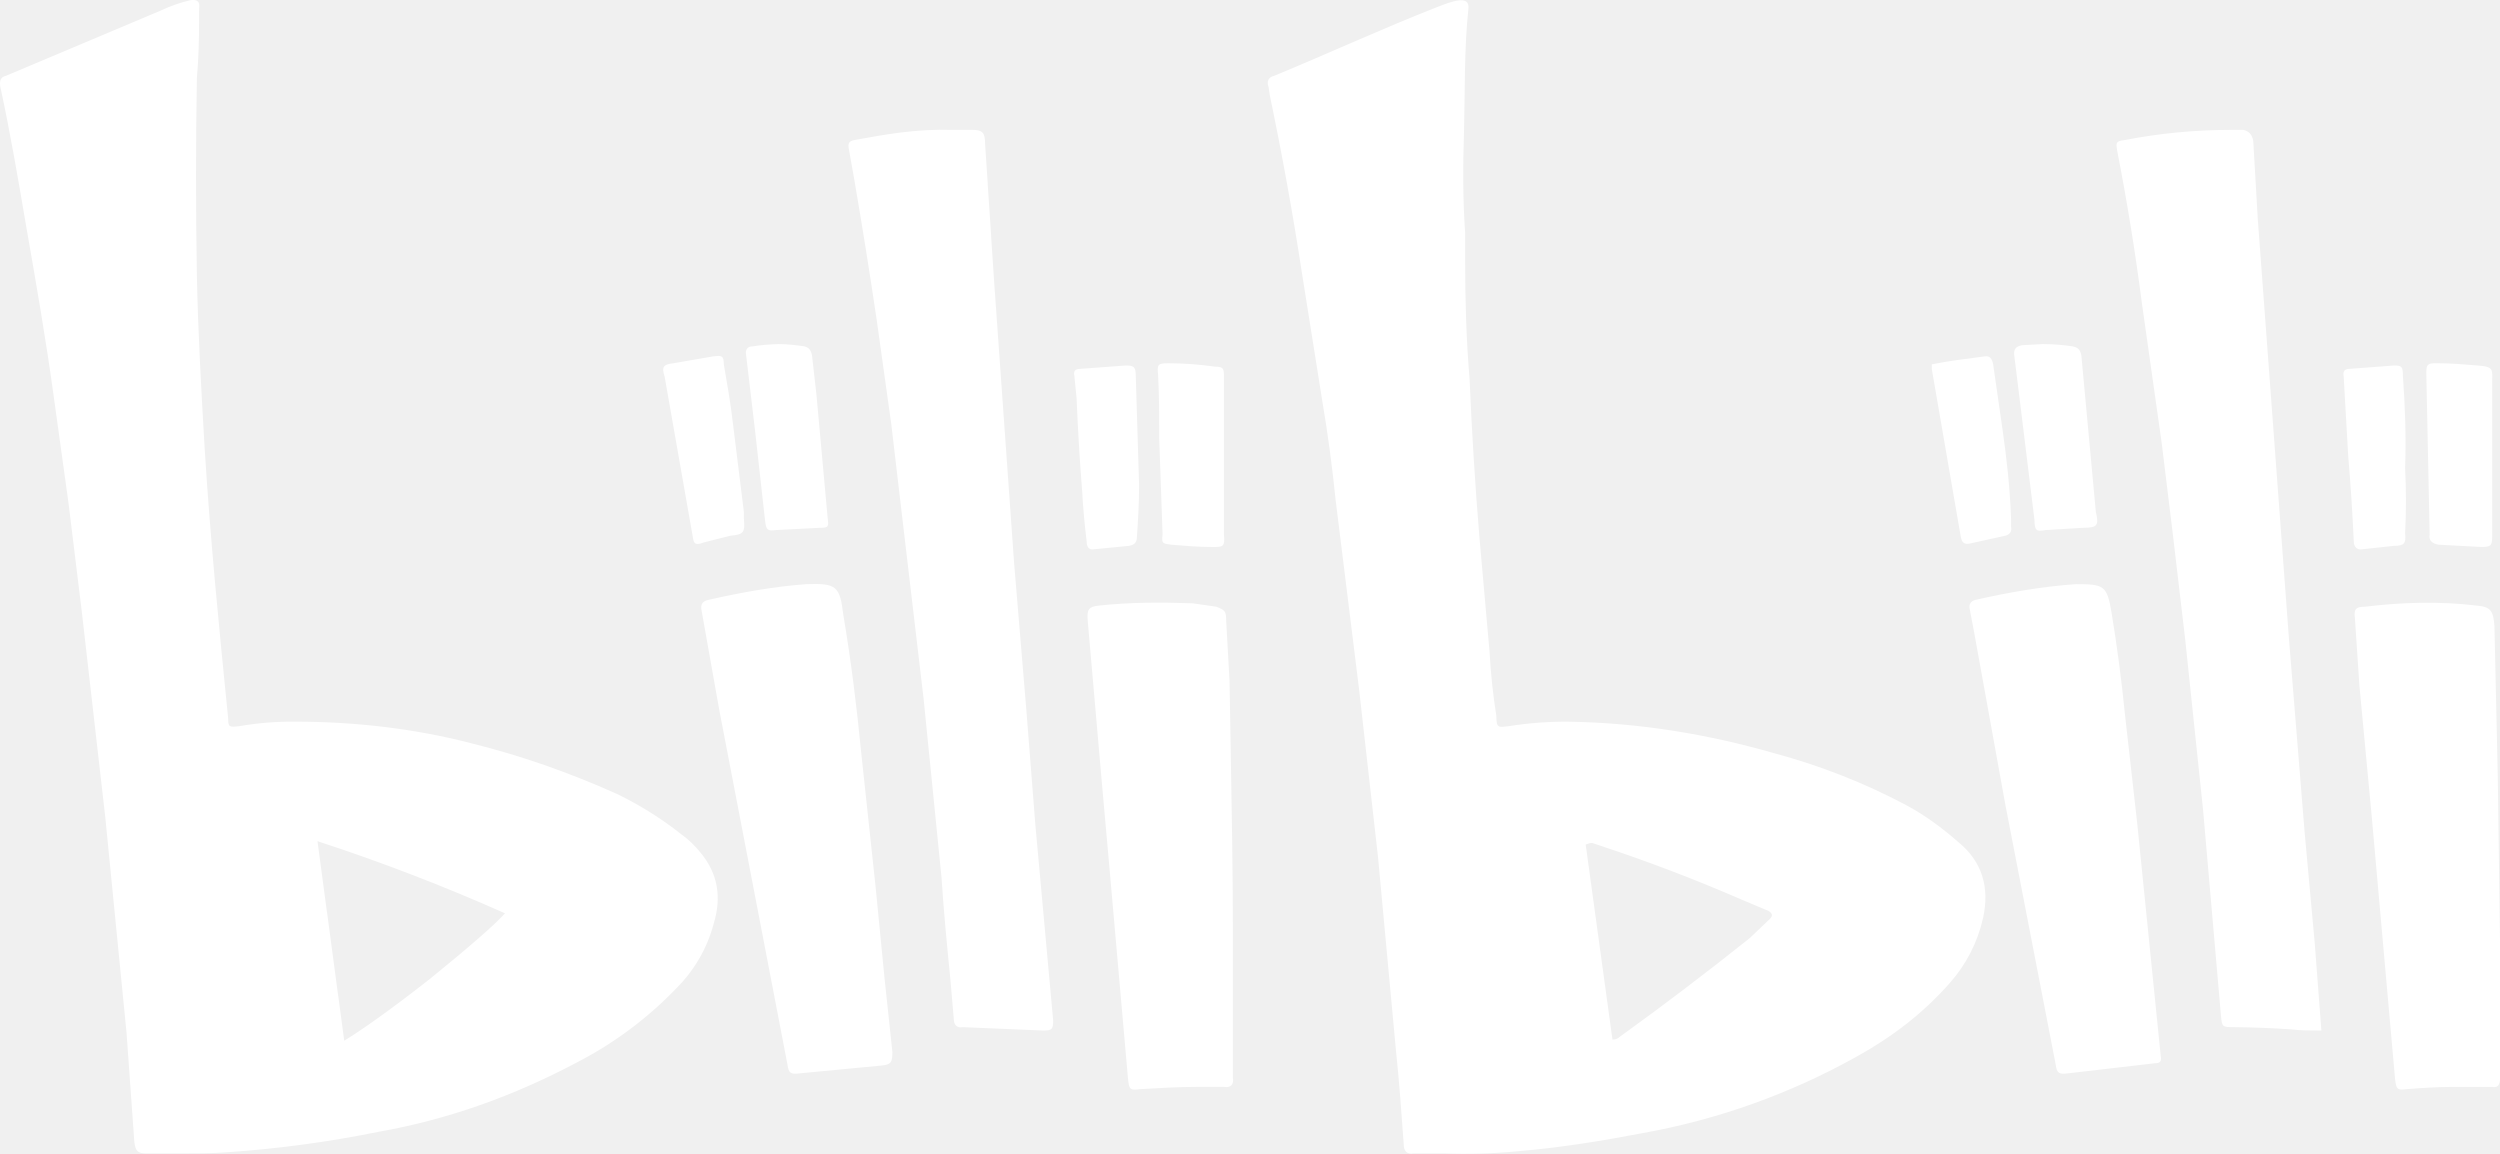
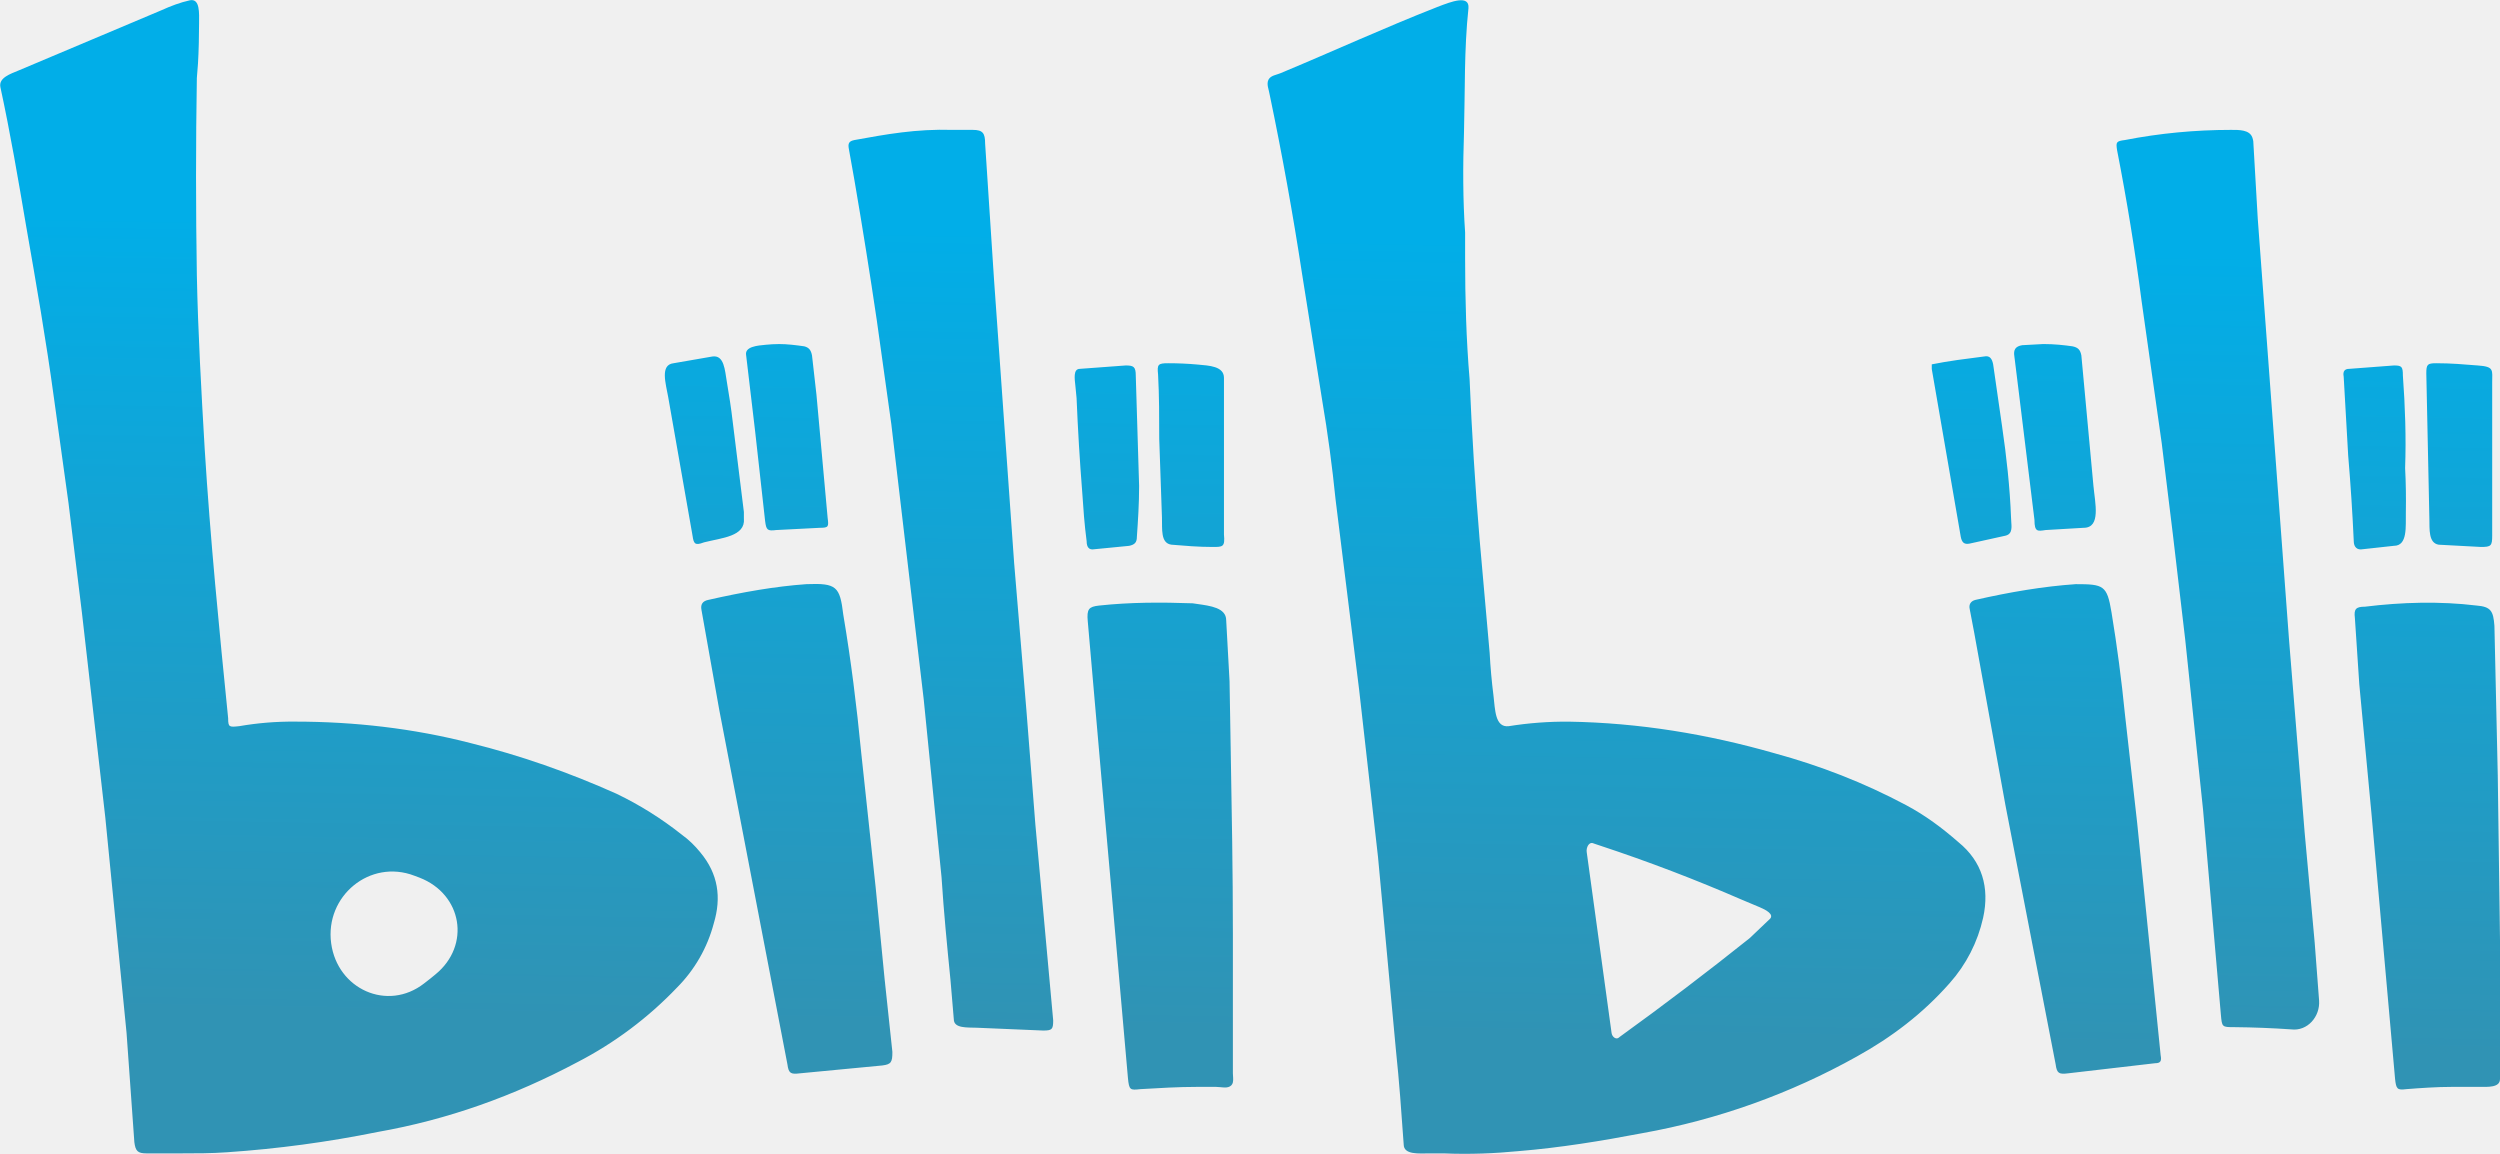
<svg xmlns="http://www.w3.org/2000/svg" width="65" height="30" fill="none">
-   <g clip-path="url(#clip0)">
-     <path d="M60.356 26.794c-.29 0-.552 0-.784-.03a25.24 25.24 0 00-1.48-.058c-.32 0-.32 0-.349-.322l-.464-5.335-.464-4.425-.32-2.725-.29-2.374-.523-3.693a61.43 61.43 0 00-.638-3.927c-.03-.205-.03-.235.203-.264.9-.176 1.829-.264 2.758-.264h.319c.145.03.232.118.261.293l.117 2.022.812 10.932.406 5.012.262 2.872.174 2.286zM24.769 3.377h.523c.261 0 .32.088.32.352l.232 3.546.522 7.356.32 3.84.232 2.96.464 5.099c0 .234-.03.264-.261.264l-2.09-.088c-.145.03-.232-.059-.232-.206l-.088-1.025c-.087-.88-.174-1.759-.232-2.667l-.464-4.63-.494-4.192-.348-2.96-.377-2.696a158.737 158.737 0 00-.58-3.634l-.146-.82c-.029-.147 0-.206.145-.235.813-.147 1.597-.293 2.554-.264zM53.97 15.188c.726 0 .813.03.929.733.145.879.261 1.758.348 2.637l.32 2.843.61 6.037c.028.147 0 .206-.146.206l-2.264.263c-.232.03-.29 0-.32-.234l-1.306-6.74-.812-4.485-.117-.615c-.028-.117.03-.205.146-.235.9-.205 1.77-.351 2.612-.41zm-33.003 0c.784-.03.87.059.958.791.203 1.202.348 2.374.465 3.576l.377 3.517.232 2.374.203 1.904c0 .264-.029.323-.261.352l-2.148.205c-.232.03-.29 0-.32-.234l-1.77-9.203-.464-2.608c-.03-.146.028-.234.174-.264.9-.205 1.741-.351 2.554-.41zm11.088 9.085v3.751c.03.176-.058.264-.232.235h-.697c-.493 0-.986.03-1.48.059-.261.03-.29.03-.32-.294l-.464-5.275-.232-2.608-.348-3.986c-.03-.322.029-.38.29-.41.813-.088 1.625-.088 2.438-.059l.61.088c.232.088.26.118.26.352l.088 1.582.03 1.759c.028 1.612.057 3.194.057 4.806zM65 24.45v3.605c0 .146-.058.234-.203.205h-1.045c-.406 0-.813.03-1.19.059-.232.03-.261 0-.29-.264l-.61-6.858-.32-3.4-.115-1.729c-.03-.234.029-.293.261-.293.958-.117 1.945-.146 2.902-.03.378.03.436.148.465.528l.087 3.898L65 24.45zM53.128 8.946c.29 0 .552.029.755.058.145.03.203.088.232.235l.377 4.073c.088.352.03.41-.319.41l-.987.06c-.203.029-.29.058-.29-.264l-.406-3.312-.116-.938c-.03-.176.029-.264.203-.293l.551-.03zm-32.887 0c.233 0 .465.029.668.058.116.03.174.088.203.235l.116 1.026.29 3.194c.03.234.03.264-.203.264l-1.132.058c-.232.03-.26 0-.29-.234l-.261-2.345L19.4 9.24c-.03-.147.029-.235.174-.235a4.76 4.76 0 01.667-.058zm11.582 2.93V13.9c.03.322-.03.322-.29.322-.378 0-.726-.03-1.074-.059-.232-.03-.262-.03-.232-.264l-.087-2.49c0-.557 0-1.114-.03-1.671-.029-.264 0-.293.262-.293.406 0 .812.03 1.219.088.232 0 .232.059.232.293v2.051zm32.974.03v2.022c0 .264-.03.293-.29.293l-1.103-.059c-.175-.03-.262-.117-.233-.264l-.087-4.19c0-.235.03-.264.262-.264.377 0 .725.03 1.074.059.435.029.377.117.377.439v1.963zm-45.455 1.582c.029.352 0 .41-.349.44l-.696.176c-.233.088-.262.029-.29-.176l-.726-4.133c-.087-.263-.03-.322.232-.351l1.016-.176c.232-.03.29-.03.29.205.087.498.174.996.232 1.495l.29 2.344v.176zm30.884-4.015c.435-.088.9-.146 1.364-.205.145-.03.203.059.232.205l.232 1.612c.116.791.203 1.582.233 2.374v.234c.029.118-.03.206-.146.235l-.929.205c-.145.03-.203-.03-.232-.176l-.754-4.366v-.118zm-20.61 3.165c0 .47-.028.909-.057 1.32 0 .146-.058.204-.203.234l-.9.088c-.145.029-.203-.06-.203-.206a19.29 19.29 0 01-.116-1.29 64.296 64.296 0 01-.146-2.432l-.058-.586c-.029-.117.03-.175.145-.175l1.19-.088c.204 0 .262.029.262.263l.087 2.872zm32.917-.469a16.62 16.62 0 010 1.7c.029.264-.03.323-.29.323l-.813.088c-.145.029-.232-.06-.232-.206a57.633 57.633 0 00-.145-2.227l-.117-2.051c-.029-.147.03-.205.145-.205l1.162-.088c.203 0 .232.029.232.263.058.791.087 1.612.058 2.403zm-44.324 9.994c.465.557.552 1.172.349 1.846a3.707 3.707 0 01-.958 1.671 9.8 9.8 0 01-2.583 1.934c-1.655.88-3.367 1.495-5.196 1.817a29.94 29.94 0 01-3.919.528c-.406.03-.812.03-1.219.03h-.87c-.233 0-.29-.06-.32-.294l-.203-2.843-.552-5.597-.609-5.334-.348-2.843-.378-2.726C1.2 8.858.94 7.363.678 5.868.474 4.667.27 3.465.01 2.264c-.029-.147 0-.264.145-.293L4.19.27a3.83 3.83 0 01.754-.264c.175-.03.262.03.233.205 0 .469 0 .938-.03 1.436l-.028.381c-.03 1.7-.03 3.4 0 5.129.029 1.495.116 3.019.203 4.513.145 2.345.377 4.69.61 7.005 0 .234.028.234.29.205a8.083 8.083 0 011.451-.117c1.538 0 3.077.175 4.557.556 1.306.323 2.555.762 3.803 1.32a9.02 9.02 0 011.683 1.054c.203.147.348.293.493.47zm32.713-.264c.61.498.813 1.172.639 1.964a3.797 3.797 0 01-.871 1.7c-.697.791-1.51 1.407-2.41 1.905a17.875 17.875 0 01-5.572 1.993c-1.074.205-2.148.38-3.222.469a14.24 14.24 0 01-1.945.058h-.784c-.174.03-.26-.058-.26-.234-.059-.82-.117-1.642-.204-2.462l-.465-5.012-.493-4.366-.61-4.924c-.086-.85-.203-1.73-.348-2.579l-.522-3.283a87.266 87.266 0 00-.842-4.66l-.03-.204c-.057-.147 0-.264.146-.293C34.551 1.384 35.945.74 37.367.183c.377-.147.842-.322.813.03-.116 1.084-.087 2.168-.116 3.223-.03.879-.03 1.758.029 2.608v.674c0 1.055.029 2.11.116 3.136.058 1.378.145 2.784.26 4.162l.262 2.96c.03.556.087 1.084.174 1.641 0 .322.058.293.32.264a9.413 9.413 0 011.567-.117c1.829.029 3.6.322 5.34.82 1.19.323 2.323.762 3.426 1.348.493.264.929.587 1.364.967zM8.95 27.058c.436-.264 1.19-.792 2.235-1.612 1.045-.85 1.684-1.407 1.945-1.7a50.939 50.939 0 00-4.876-1.876l.696 5.188zm37.067-3.166c.087-.088.058-.146-.03-.205l-.696-.293a43.23 43.23 0 00-3.686-1.407l-.174-.058c-.058-.03-.116 0-.203.03l.696 5.07c.087 0 .145-.03.174-.06a86.896 86.896 0 003.396-2.579l.523-.498z" fill="#fff" />
-   </g>
+   <path d="M60.296 26.011c.032.422-.304.806-.724.753a25.24 25.24 0 00-1.48-.058c-.32 0-.32 0-.349-.323l-.464-5.334-.464-4.425-.32-2.726-.29-2.373-.523-3.693a61.428 61.428 0 00-.638-3.927c-.03-.205-.03-.235.203-.264.9-.176 1.829-.264 2.758-.264.212 0 .478-.005.554.193a.54.54 0 01.026.1l.117 2.022.812 10.932.406 5.011.262 2.873.114 1.503zM24.77 3.377h.523c.261 0 .32.088.32.352l.232 3.546.522 7.356.32 3.84.232 2.96.464 5.099c0 .234-.03.264-.261.264l-1.725-.073c-.242-.01-.598.023-.598-.22l-.087-1.026c-.087-.88-.174-1.759-.232-2.667l-.464-4.63-.494-4.192-.348-2.96-.377-2.696a158.737 158.737 0 00-.58-3.634l-.146-.82c-.029-.147 0-.206.145-.235.813-.147 1.597-.293 2.554-.264zm29.2 11.811c.726 0 .813.03.929.732.145.88.261 1.76.348 2.638l.32 2.843.61 6.037c.028.147 0 .206-.146.206l-2.264.263c-.232.03-.29 0-.32-.234l-1.306-6.74-.812-4.485-.117-.615c-.028-.117.03-.205.146-.235.9-.205 1.77-.352 2.612-.41zm-33.003 0c.784-.03.87.058.958.791.203 1.202.348 2.374.465 3.576l.377 3.516.232 2.375.203 1.904c0 .264-.029.323-.261.352l-2.148.205c-.232.03-.29 0-.32-.234l-1.77-9.203-.464-2.608c-.03-.146.028-.234.174-.264.9-.205 1.741-.352 2.554-.41zm11.088 9.085v3.634c0 .078.017.158 0 .234a.155.155 0 01-.039.076c-.095.099-.262.042-.399.042h-.49c-.494 0-.987.03-1.481.059-.261.029-.29.029-.32-.294l-.464-5.275-.232-2.608-.348-3.986c-.03-.322.029-.38.29-.41.813-.088 1.625-.088 2.438-.059l.124.018c.323.047.747.095.747.422l.087 1.582.03 1.759c.028 1.612.057 3.194.057 4.806zM65 24.449v3.605c0 .23-.32.205-.55.205h-.698c-.406 0-.813.03-1.19.059-.232.029-.261 0-.29-.264l-.61-6.858-.32-3.4-.115-1.729c-.03-.234.029-.293.261-.293.958-.117 1.945-.146 2.902-.03.378.03.436.147.465.528l.087 3.898.058 4.279zM53.128 8.945c.29 0 .552.03.755.059.145.03.203.088.232.235l.314 3.389c.042.455.202 1.095-.256 1.095l-.987.058c-.203.03-.29.059-.29-.263l-.406-3.312-.116-.938c-.03-.176.029-.264.203-.293l.551-.03zm-32.887 0c.233 0 .465.03.668.059.116.03.174.088.203.235l.116 1.025.29 3.195c.03.234.03.264-.203.264l-1.132.058c-.232.03-.26 0-.29-.234l-.261-2.345L19.4 9.24c-.046-.229.29-.256.521-.277.105-.01.213-.017.32-.017zm11.582 2.931v2.022c.03.323-.03.323-.29.323-.378 0-.726-.03-1.074-.059-.29-.037-.238-.41-.248-.703l-.071-2.052c0-.556 0-1.113-.03-1.67-.029-.264 0-.293.262-.293.254 0 .509.011.763.034.304.028.688.041.688.347v2.051zm32.974.03v2.022c0 .264-.03.293-.29.293l-1.103-.059c-.264-.044-.235-.399-.24-.666l-.08-3.789c0-.234.03-.263.262-.263.377 0 .725.03 1.074.058.435.03.377.118.377.44v1.963zm-45.455 1.582c.037.457-.572.496-1.016.608l-.03.008c-.232.088-.26.029-.29-.176l-.632-3.599c-.062-.355-.22-.845.139-.885l1.016-.176c.3-.038.317.355.368.653.059.349.114.698.154 1.047l.29 2.344v.176zl30.884-4.015c.435-.088.9-.146 1.364-.205.145-.03.203.059.232.205l.232 1.612c.116.791.203 1.582.233 2.374 0 .155.057.356-.074.44a.244.244 0 01-.072.029l-.929.205c-.145.03-.203-.03-.232-.176L50.227 9.6a.114.114 0 01-.001-.019v-.108zm10.275-.85c0 .469-.03.909-.058 1.319 0 .147-.058.205-.203.235l-.9.088c-.145.029-.203-.06-.203-.206-.058-.44-.087-.85-.116-1.29a64.279 64.279 0 01-.146-2.432l-.03-.31c-.018-.184-.067-.452.117-.452l1.19-.088c.204 0 .262.03.262.264l.087 2.872zm32.916-.469c.02.38.026.774.019 1.162-.007.358.05.86-.31.86l-.812.089c-.145.029-.232-.06-.232-.206a57.633 57.633 0 00-.145-2.227l-.117-2.052c-.029-.146.03-.205.145-.205l1.162-.088c.203 0 .232.03.232.264.058.791.087 1.612.058 2.403zm-44.324 9.994c.465.557.552 1.172.349 1.846a3.706 3.706 0 01-.958 1.67 9.801 9.801 0 01-2.583 1.935c-1.655.88-3.367 1.495-5.196 1.817a29.94 29.94 0 01-3.919.528c-.406.029-.812.029-1.219.029h-.87c-.233 0-.29-.059-.32-.293l-.203-2.843-.552-5.597-.609-5.334-.348-2.843-.378-2.726C1.2 8.858.94 7.363.678 5.868.474 4.667.27 3.465.01 2.264c-.048-.244.26-.342.489-.438L4.189.27c.262-.118.494-.206.755-.264.258-.044.233.336.232.598-.002.34-.007.684-.028 1.043l-.03.381c-.028 1.7-.028 3.4 0 5.129.03 1.495.117 3.019.204 4.513.145 2.345.377 4.69.61 7.005 0 .234.028.234.29.205a8.074 8.074 0 011.451-.118c1.538 0 3.077.176 4.557.557 1.306.323 2.555.762 3.803 1.32a9.02 9.02 0 011.683 1.054c.203.147.348.293.493.469zm32.713-.264c.61.498.813 1.172.639 1.964a3.797 3.797 0 01-.871 1.7c-.697.791-1.51 1.407-2.41 1.905a17.877 17.877 0 01-5.572 1.993c-1.074.205-2.148.38-3.222.468-.61.059-1.277.088-1.945.059h-.366c-.278 0-.679.044-.679-.234-.058-.82-.116-1.642-.203-2.462l-.465-5.012-.493-4.367-.61-4.923c-.086-.85-.203-1.73-.348-2.58l-.522-3.282a87.266 87.266 0 00-.842-4.66c-.02-.136-.096-.285-.028-.404l.003-.005c.06-.097.194-.11.3-.154 1.367-.569 2.71-1.186 4.079-1.722.377-.147.842-.323.813.03-.116 1.083-.087 2.168-.116 3.223-.03.879-.03 1.758.029 2.608v.674c0 1.055.029 2.11.116 3.136.058 1.377.145 2.784.26 4.162l.262 2.96c.02.375.053.738.099 1.105.044.357.036.84.395.8a9.402 9.402 0 011.567-.118c1.829.03 3.6.323 5.34.82 1.19.324 2.323.763 3.426 1.35.493.263.929.585 1.364.966zM8.61 24.523c.16 1.196 1.465 1.787 2.417 1.046l.158-.123.137-.112c.924-.755.698-2.084-.414-2.515a52.083 52.083 0 00-.133-.05c-1.155-.444-2.33.528-2.165 1.754zm37.407-.63c.119-.12-.108-.24-.264-.305l-.462-.194a43.298 43.298 0 00-3.686-1.407l-.158-.053-.03-.011c-.107-.037-.178.116-.163.227l.647 4.708c.013.097.114.183.19.119l.02-.017a86.741 86.741 0 003.383-2.57l.523-.498z" fill="url(#paint0_linear)" />
  <defs>
-     <clipPath id="clip0">
-       <path fill="#fff" d="M0 0h65v30H0z" />
-     </clipPath>
+     <linearGradient id="paint0_linear" x1="9.311" y1="5.661" x2="8.936" y2="26.398" gradientUnits="userSpaceOnUse">
+       <stop stop-color="#01AEE8" />
+       <stop offset="1" stop-color="#3093B4" />
+     </linearGradient>
  </defs>
</svg>
